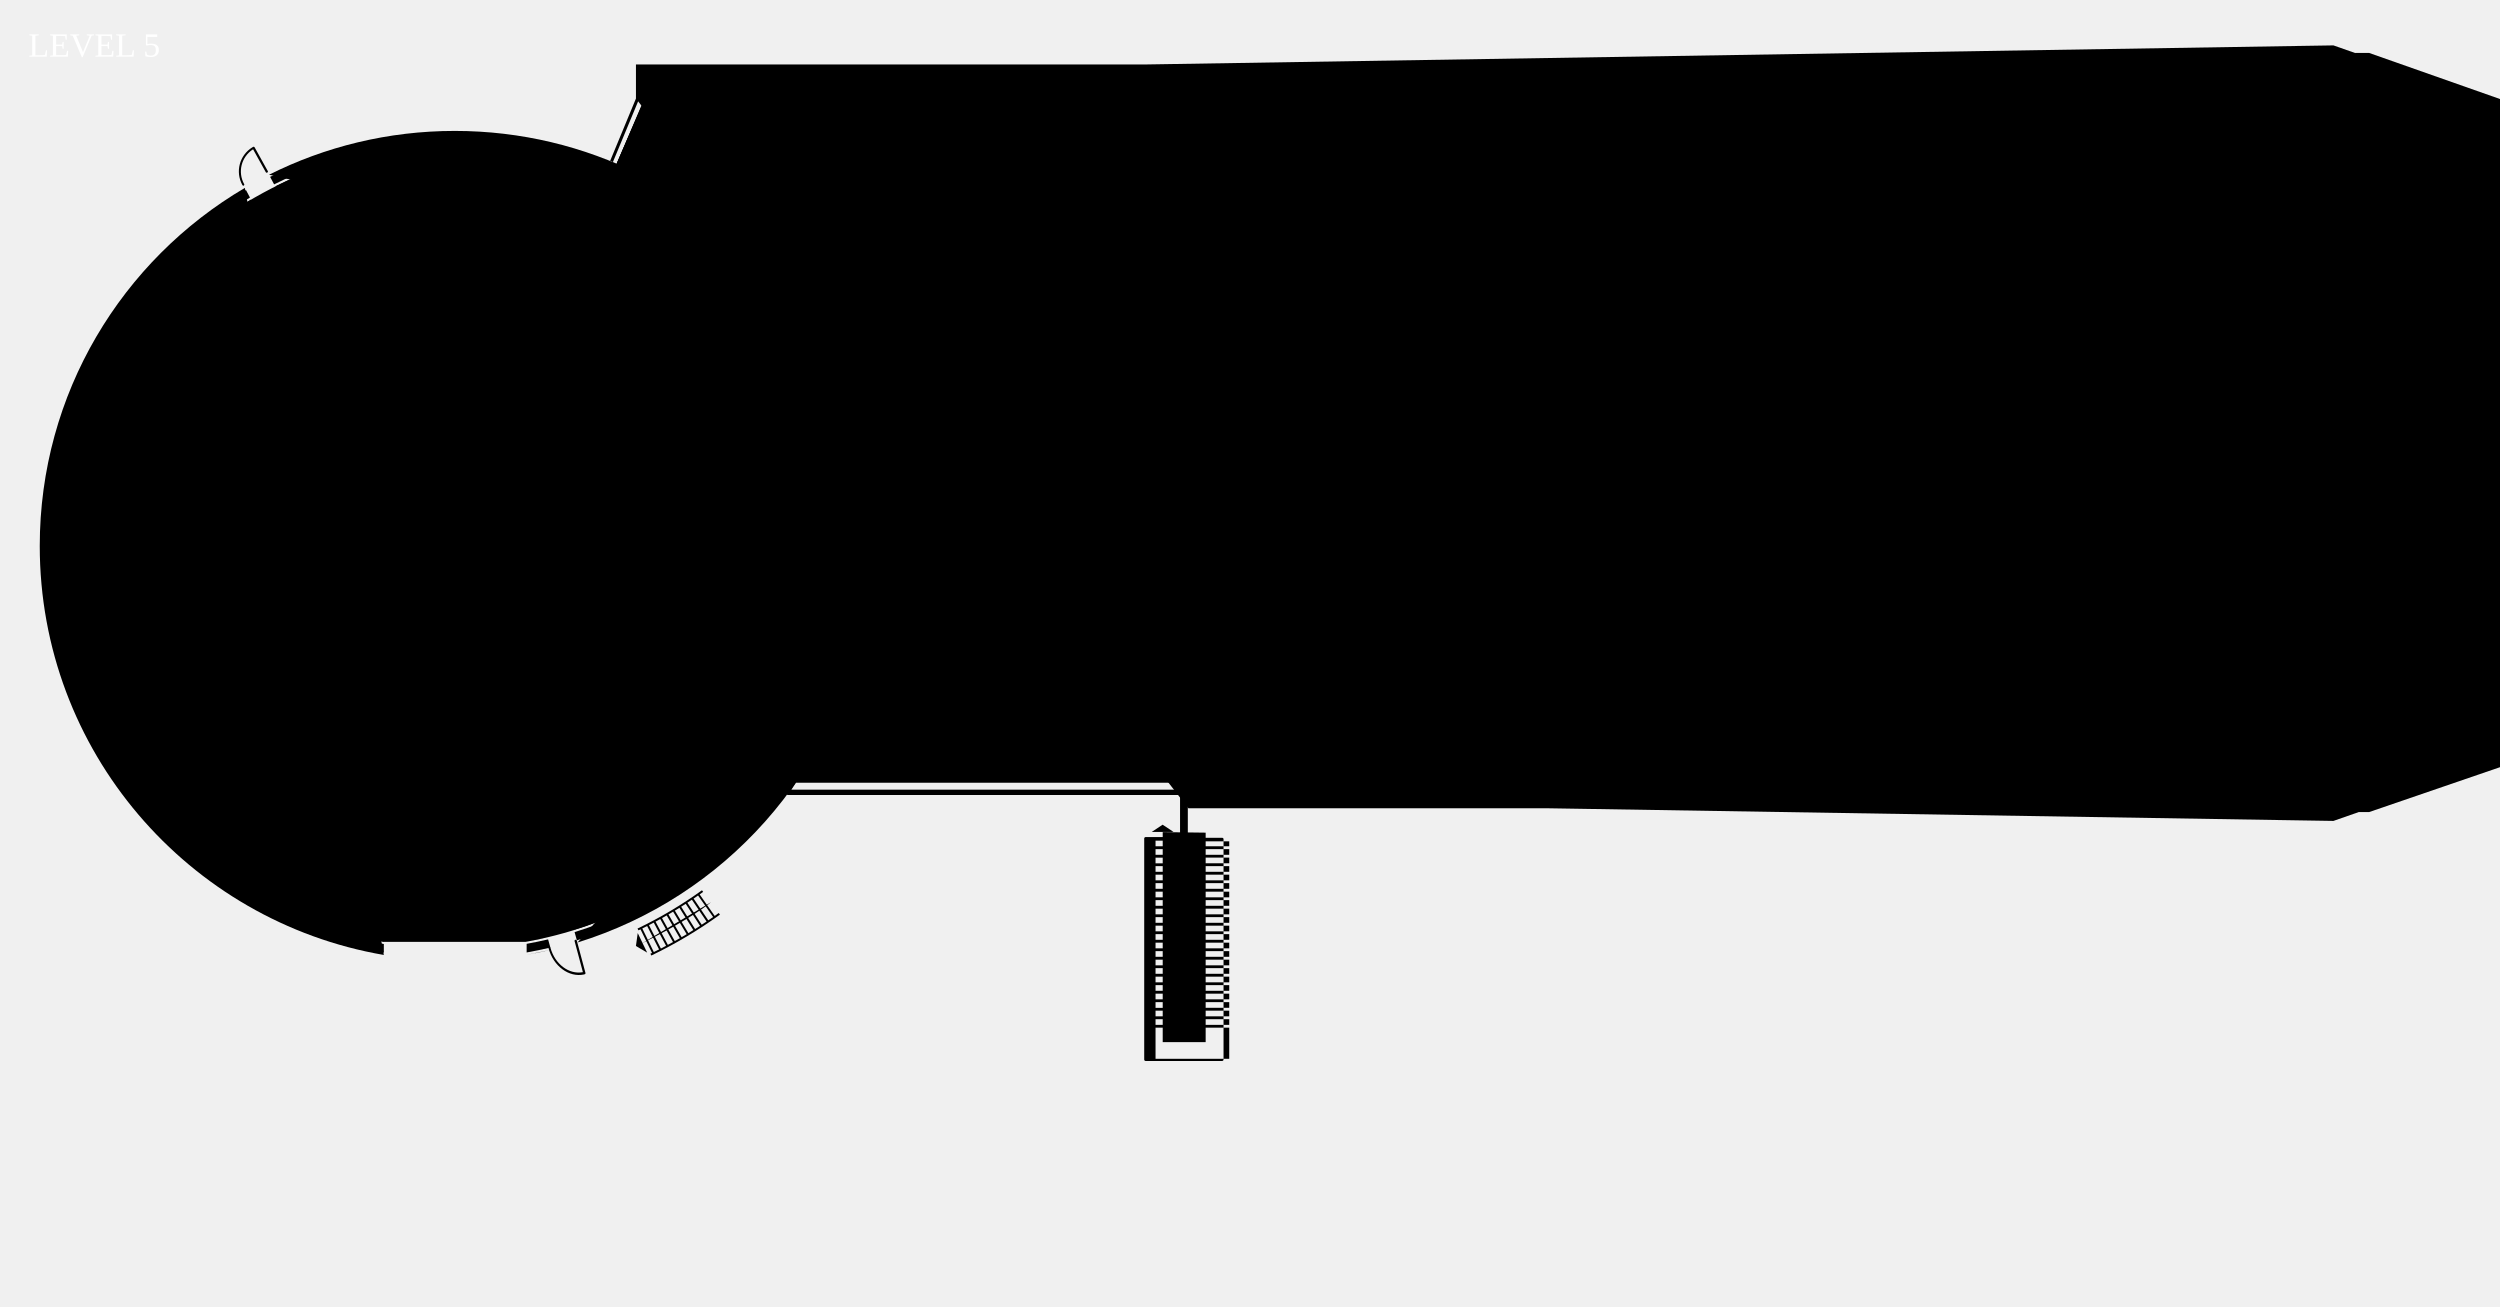
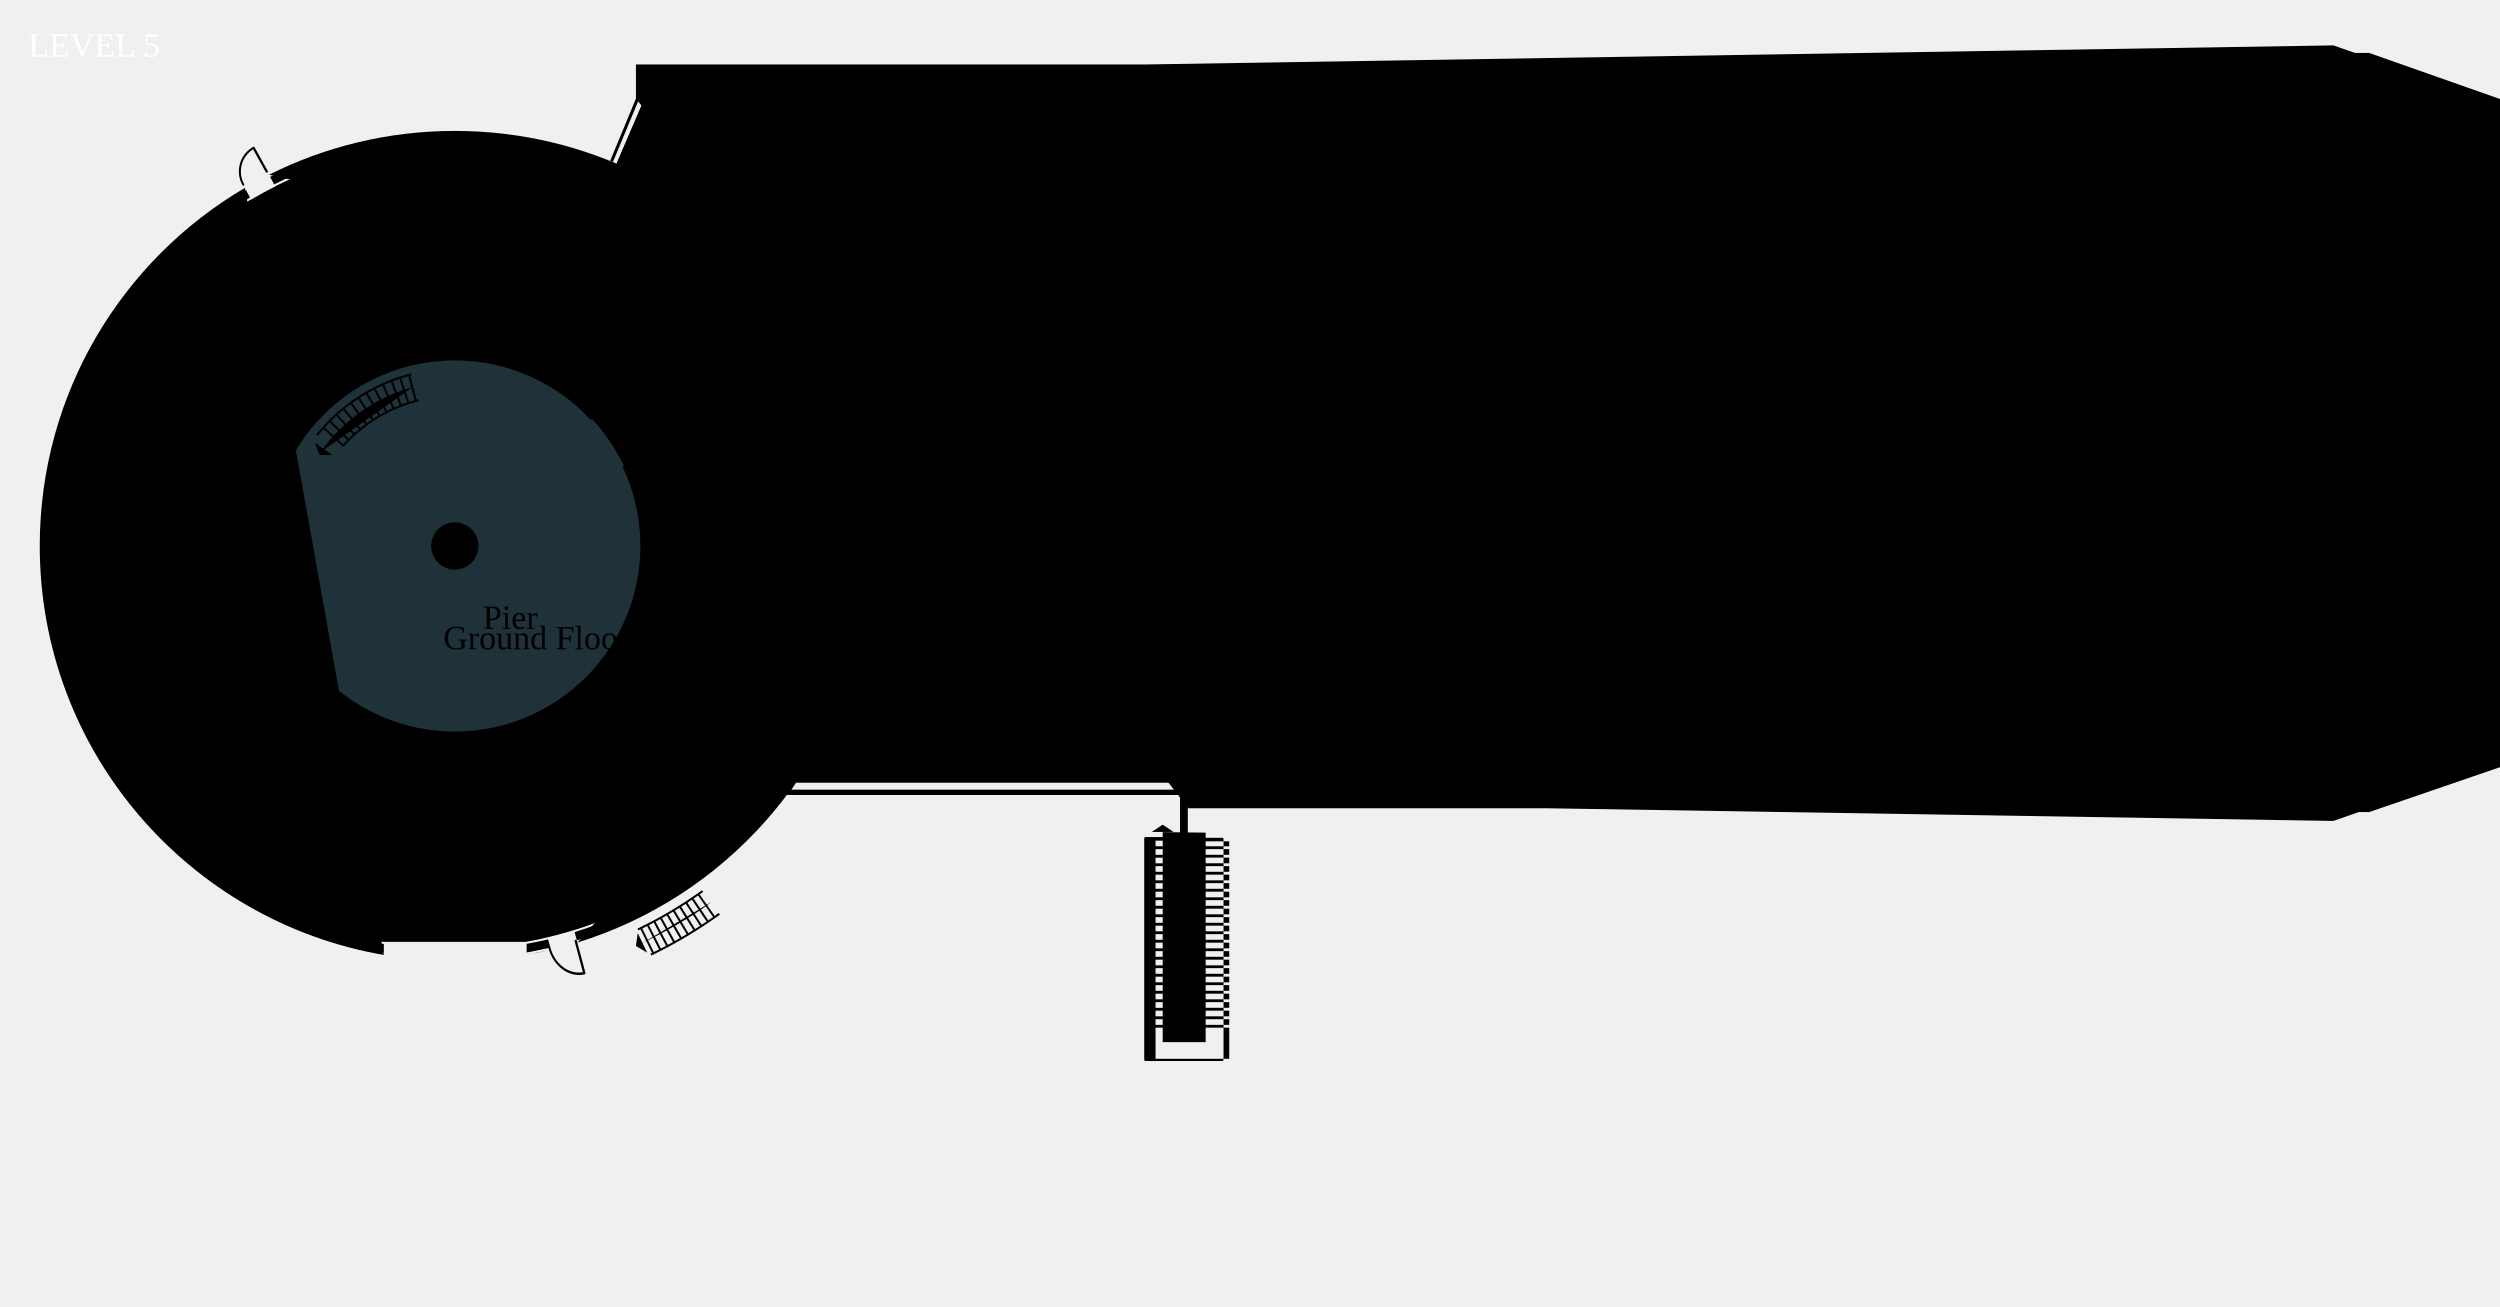
<svg xmlns="http://www.w3.org/2000/svg" viewBox="0 0 882.42 461.23">
-   <g id="Map-69" transform="translate(0,0) scale(1)">
+   <g transform="translate(0,0) scale(1)">
    <path id="Floor" class="Level5_cls6__2gaHm" d="m293.52,131.4h136l.04-79.53h-4.05v-13.81l-199.25-.09-8.6,19.81c27.52,11.83,46.13,29.36,58.03,44.34l-3.98,2.69c-25.98-32.8-66.16-53.85-111.25-53.85-78.34,0-141.85,63.51-141.85,141.85,0,69.79,50.4,127.81,116.8,139.64h50.09c57.99-10.33,103.79-55.89,114.46-113.77h23.87v-51.69h-23.86c-2.98-16.19-8.7-31.42-16.67-45.18l4.03-2.72c4.33,7.44,6.2,12.31,6.2,12.31Z" />
    <g id="Outside">
      <polyline class="Level5_cls8__Kzwyg" points="217.66 57.77 229.73 29.44 781.52 29.44 817.31 44.79 817.31 260.93 781.52 276.28 280.94 276.28 279.33 278.72 781.87 278.72 819.82 262.61 819.82 42.84 781.87 26.65 229.03 26.65 216.33 57.21 215.36 56.79 228.47 25.12 594.75 25.12 789.4 21.91 851.22 46.47 851.22 258.98 789.4 283.68 594.75 280.61 277.87 280.61" />
      <polyline class="Level5_cls8__Kzwyg" points="224.47 34.79 224.47 22.75 404.58 22.75 823.62 16.02 876.91 34.72 876.91 271.13 823.62 289.76 546.63 285.3 419.47 285.3" />
      <polyline class="Level5_cls8__Kzwyg" points="832.62 286.64 836.21 286.64 884.26 270.16 884.26 35.6 836.21 18.68 831.3 18.68" />
      <line class="Level5_cls8__Kzwyg" x1="789.4" y1="283.68" x2="781.87" y2="278.72" />
      <line class="Level5_cls8__Kzwyg" x1="851.22" y1="258.98" x2="819.82" y2="262.61" />
      <line class="Level5_cls8__Kzwyg" x1="851.22" y1="46.47" x2="819.82" y2="42.84" />
      <line class="Level5_cls8__Kzwyg" x1="789.4" y1="21.91" x2="781.87" y2="26.65" />
      <line class="Level5_cls8__Kzwyg" x1="823.62" y1="16.02" x2="797.89" y2="25.08" />
      <line class="Level5_cls8__Kzwyg" x1="876.91" y1="34.72" x2="848.14" y2="45.16" />
      <line class="Level5_cls8__Kzwyg" x1="836.21" y1="18.68" x2="834.81" y2="19.73" />
      <line class="Level5_cls8__Kzwyg" x1="884.26" y1="35.6" x2="876.98" y2="40.87" />
      <line class="Level5_cls8__Kzwyg" x1="884.26" y1="270.16" x2="877.07" y2="264.63" />
      <line class="Level5_cls8__Kzwyg" x1="876.91" y1="271.13" x2="847.96" y2="260.42" />
      <line class="Level5_cls8__Kzwyg" x1="823.62" y1="289.76" x2="797.81" y2="280.33" />
      <line class="Level5_cls8__Kzwyg" x1="836.21" y1="286.64" x2="835.07" y2="285.94" />
    </g>
    <g id="Building">
      <g id="Elevator">
        <path class="Level5_cls15__Nd5+9" d="m424.22,140.05c.28,0,.5-.22.5-.5v-5.93c0-.28-.22-.5-.5-.5h-1.82v-.67c0-.39-.31-.7-.7-.7h-1.63c-.39,0-.7.31-.7.7v.67h-1.71c-.28,0-.5.22-.5.5v1.73h-38.44v-1.73c0-.28-.22-.5-.5-.5h-1.82v-.67c0-.39-.31-.7-.7-.7h-1.63c-.39,0-.7.31-.7.7v.67h-1.71c-.28,0-.5.22-.5.5v1.73h-38.44v-1.73c0-.28-.22-.5-.5-.5h-1.82v-.67c0-.39-.31-.7-.7-.7h-1.63c-.39,0-.7.31-.7.7v.67h-1.71c-.28,0-.5.22-.5.5v1.23h-31.71l1.5,3h30.21v1.7c0,.26.21.47.47.49v106.08c-.26.02-.47.23-.47.49v1.06h-32.04l-1.5,3h33.54v1.87c0,.28.22.5.5.5h1.71v14.17c0,.39.31,0,.7,0h1.63c.39,0,.7.39.7,0v-14.17h1.82c.28,0,.5-.22.5-.5v-2.37h38.44v2.37c0,.28.22.5.5.5h1.71v14.17c0,.39.31,0,.7,0h1.63c.39,0,.7.39.7,0v-14.17h1.82c.28,0,.5-.22.5-.5v-2.37h38.44v2.37c0,.28.22.5.5.5h1.71v14.17c0,.39.31,0,.7,0h1.63c.39,0,.7.39.7,0v-14.17h1.82c.28,0,.5-.22.5-.5v-5.93c0-.28-.22-.5-.5-.5h-.03v-106.07h.03Zm-99.29-3.2h-29.36l-.5-1h29.86v1Zm0,112.84h-31.69l.5-1h31.19v1Zm97.48-111.03h.41c.28,0,.5-.22.5-.5v-3.14c0-.28-.22-.5-.5-.5h-.41v-.39h1.32v4.93h-1.32v-.39Zm-2.03-5.04v-.88h1.03v1.77h-1.03v-.89Zm-.81,1.89h2.75v2.14h-2.75v-2.14Zm1.84,3.14v108.86h-1.03v-108.86h1.03Zm-2.03,105.16h-42.97v-4.15h42.97v4.15Zm0-5.15h-42.97v-4.15h42.97v4.15Zm0-5.15h-42.97v-4.15h42.97v4.15Zm0-5.15h-42.97v-4.15h42.97v4.15Zm0-5.15h-42.97v-4.15h42.97v4.15Zm0-5.15h-42.97v-4.15h42.97v4.15Zm0-5.15h-42.97v-4.15h42.97v4.15Zm0-5.15h-42.97v-4.15h42.97v4.15Zm0-5.15h-42.97v-4.15h42.97v4.15Zm0-5.15h-42.97v-4.15h42.97v4.15Zm0-5.15h-42.97v-4.15h42.97v4.15Zm0-5.15h-42.97v-4.15h42.97v4.15Zm0-5.15h-42.97v-4.15h42.97v4.15Zm0-5.15h-42.97v-4.15h42.97v4.15Zm0-5.15h-42.97v-4.15h42.97v4.15Zm0-5.15h-42.97v-4.15h42.97v4.15Zm0-5.15h-42.97v-4.15h42.97v4.15Zm0-5.15h-42.97v-4.15h42.97v4.15Zm0-5.15h-42.97v-4.15h42.97v4.15Zm0-5.15h-42.97v-4.15h42.97v4.15Zm-1.21-11.91h1.21v.39h-.31c-.28,0-.5.22-.5.5v3.14c0,.28.22.5.5.5h.31v.39h-1.21v-4.93Zm-41.76,4.54h.41c.28,0,.5-.22.5-.5v-3.14c0-.28-.22-.5-.5-.5h-.41v-.39h1.32v4.93h-1.32v-.39Zm1.82,1.39c.28,0,.5-.22.5-.5v-2.2h38.44v2.2c0,.28.22.5.5.5h1.71v.84h-42.97v-.84h1.82Zm-3.85-6.43v-.88h1.03v1.77h-1.03v-.89Zm-.81,1.89h2.75v2.14h-2.75v-2.14Zm1.84,3.14v108.86h-1.03v-108.86h1.03Zm-2.03,105.16h-42.97v-4.15h42.97v4.15Zm0-5.15h-42.97v-4.15h42.97v4.15Zm0-5.15h-42.97v-4.15h42.97v4.15Zm0-5.15h-42.97v-4.15h42.97v4.15Zm0-5.15h-42.97v-4.15h42.97v4.15Zm0-5.15h-42.97v-4.15h42.97v4.15Zm0-5.15h-42.97v-4.15h42.97v4.15Zm0-5.15h-42.97v-4.15h42.97v4.15Zm0-5.15h-42.97v-4.15h42.97v4.15Zm0-5.15h-42.97v-4.15h42.97v4.15Zm0-5.15h-42.97v-4.15h42.97v4.15Zm0-5.15h-42.97v-4.15h42.97v4.15Zm0-5.15h-42.97v-4.15h42.97v4.15Zm0-5.15h-42.97v-4.15h42.97v4.15Zm0-5.15h-42.97v-4.15h42.97v4.15Zm0-5.15h-42.97v-4.15h42.97v4.15Zm0-5.15h-42.97v-4.15h42.97v4.15Zm0-5.15h-42.97v-4.15h42.97v4.15Zm0-5.15h-42.97v-4.15h42.97v4.15Zm0-5.15h-42.97v-4.15h42.97v4.15Zm-1.21-11.91h1.21v.39h-.31c-.28,0-.5.22-.5.5v3.14c0,.28.22.5.5.5h.31v.39h-1.21v-4.93Zm-41.76,4.54h.41c.28,0,.5-.22.5-.5v-3.14c0-.28-.22-.5-.5-.5h-.41v-.39h1.32v4.93h-1.32v-.39Zm1.82,1.39c.28,0,.5-.22.5-.5v-2.2h38.44v2.2c0,.28.22.5.5.5h1.71v.84h-42.97v-.84h1.82Zm-3.85-6.43v-.88h1.03v1.77h-1.03v-.89Zm-.81,1.89h2.75v2.14h-2.75v-2.14Zm1.84,3.14v108.86h-1.03v-108.86h1.03Zm-3.24-4.54h1.21v.39h-.31c-.28,0-.5.22-.5.5v3.14c0,.28.22.5.5.5h.31v.39h-1.21v-4.93Zm1.21,113.39h-.31c-.28,0-.5.22-.5.5v3.14c0,.28.22.5.5.5h.31v.39h-1.21v-4.93h1.21v.39Zm2.03,5.04v14.67h-1.03v-15.56h1.03v.89Zm.91-1.89h-2.75v-2.14h2.75v2.14Zm1.4,1.39h-1.32v-.39h.41c.28,0,.5-.22.5-.5v-3.14c0-.28-.22-.5-.5-.5h-.41v-.39h1.32v4.93Zm41.65-4.54h-.31c-.28,0-.5.22-.5.5v3.14c0,.28.22.5.5.5h.31v.39h-1.21v-4.93h1.21v.39Zm-1.71-1.39c-.28,0-.5.22-.5.5v1.56h-38.44v-1.56c0-.28-.22-.5-.5-.5h-1.82v-1.3h42.97v1.3h-1.71Zm3.74,6.43v14.67h-1.03v-15.56h1.03v.89Zm.91-1.89h-2.75v-2.14h2.75v2.14Zm1.4,1.39h-1.32v-.39h.41c.28,0,.5-.22.5-.5v-3.14c0-.28-.22-.5-.5-.5h-.41v-.39h1.32v4.93Zm41.65-4.54h-.31c-.28,0-.5.22-.5.5v3.14c0,.28.22.5.5.5h.31v.39h-1.21v-4.93h1.21v.39Zm-1.71-1.39c-.28,0-.5.22-.5.5v1.56h-38.44v-1.56c0-.28-.22-.5-.5-.5h-1.82v-1.3h42.97v1.3h-1.71Zm3.74,6.43v14.67h-1.03v-15.56h1.03v.89Zm.91-1.89h-2.75v-2.14h2.75v2.14Zm1.4,1.39h-1.32v-.39h.41c.28,0,.5-.22.5-.5v-3.14c0-.28-.22-.5-.5-.5h-.41v-.39h1.32v4.93Z" />
      </g>
      <g id="Wall">
        <rect class="Level5_cls8__Kzwyg" x="277.24" y="54.53" width="1.4" height="6.58" transform="translate(335.76 -220.13) rotate(90)" />
        <rect class="Level5_cls8__Kzwyg" x="292.99" y="55.15" width="1.4" height="5.34" transform="translate(351.51 -235.88) rotate(90)" />
        <rect class="Level5_cls8__Kzwyg" x="426.67" y="131.54" width="2.96" height="128.2" />
        <polygon class="Level5_cls8__Kzwyg" points="429.63 130.63 428.23 130.63 428.23 53.17 424.18 53.17 424.18 37.96 425.58 37.96 425.58 51.77 429.63 51.77 429.63 130.63" />
        <rect class="Level5_cls8__Kzwyg" x="369.09" y="-15.74" width="1.4" height="108.78" transform="translate(408.45 -331.14) rotate(90)" />
        <rect class="Level5_cls8__Kzwyg" x="297.4" y="57.68" width="6.88" height="1.4" />
        <polygon class="Level5_cls8__Kzwyg" points="297.4 37.96 297.4 39.36 314 39.36 314 57.68 311.82 57.68 311.82 59.08 314 59.08 314 75.77 315.4 75.77 315.4 37.96 297.4 37.96" />
        <polygon class="Level5_cls8__Kzwyg" points="226.33 37.86 217.66 57.77 219.22 58.42 224.64 45.54 227.17 45.54 227.17 44.19 225.2 44.19 227.26 39.26 263.31 39.26 263.31 45.54 265.31 45.54 265.31 39.21 274.19 39.21 274.19 37.86 226.33 37.86" />
        <polygon class="Level5_cls8__Kzwyg" points="386.43 130.63 385.03 130.63 385.03 98.28 315.41 98.28 315.41 99.28 314.01 99.28 314.01 95.72 315.41 95.72 315.41 96.88 386.43 96.88 386.43 130.63" />
        <polygon class="Level5_cls8__Kzwyg" points="314.01 117.07 314.01 117.94 301.48 117.94 301.48 119.34 314.01 119.34 314.01 130.47 315.41 130.47 315.41 119.34 315.41 117.94 315.41 117.07 314.01 117.07" />
        <polygon class="Level5_cls8__Kzwyg" points="288.66 121.61 291.73 119.34 293.5 119.34 293.5 117.94 291.03 117.94 287.88 120.16 288.66 121.61" />
      </g>
      <g id="DOORS">
        <path class="Level5_cls15__Nd5+9" d="m294.08,125.12c-.14,0-.25-.11-.25-.25v-6.91c0-.14.11-.25.25-.25h.07c.14,0,.25.11.25.25v6.65c3.52-.22,6.26-3.11,6.26-6.65,0-.14.11-.25.25-.25s.25.11.25.25c0,3.85-3.02,7.01-6.87,7.17-.03,0-.06,0-.09-.01-.02,0-.04.01-.06.01h-.07,0Z" />
        <path class="Level5_cls15__Nd5+9" d="m304.38,76.7v.2s0,.05.01.07c.25,4.26,3.19,7.73,7.13,8.79-3.99,1.08-6.96,4.62-7.15,8.95,0,.03.02.05.03.08-.02.04-.03.09-.03.14v.2c0,.19.15.34.34.34h9.17c.19,0,.34-.15.34-.34v-.2c0-.19-.15-.34-.34-.34h-8.81c.29-4.76,4.2-8.47,8.99-8.47.19,0,.34-.15.34-.34s-.15-.34-.34-.34c-4.69,0-8.53-3.56-8.96-8.17h8.79c.19,0,.34-.15.34-.34v-.2c0-.19-.15-.34-.34-.34h-9.17c-.19,0-.34.15-.34.34v-.03Z" />
        <g id="DOORS-2" data-name="DOORS">
          <path class="Level5_cls15__Nd5+9" d="m304.38,99.77v.18s0,.05.01.06c.25,3.9,3.19,7.08,7.13,8.05-3.99.99-6.96,4.23-7.15,8.19,0,.03.02.05.03.07-.02.04-.03.08-.03.13v.18c0,.17.15.31.34.31h9.17c.19,0,.34-.14.34-.31v-.18c0-.17-.15-.31-.34-.31h-8.81c.29-4.36,4.2-7.75,8.99-7.75.19,0,.34-.14.34-.31s-.15-.31-.34-.31c-4.69,0-8.53-3.26-8.96-7.48h8.79c.19,0,.34-.14.34-.31v-.18c0-.17-.15-.31-.34-.31h-9.17c-.19,0-.34.14-.34.31v-.03Z" />
        </g>
      </g>
      <g id="STAIRS">
        <g id="enclosure_stairs" data-name="enclosure stairs">
          <path class="Level5_cls15__Nd5+9" d="m276.32,81.93s.01,0,.02,0c.14-.13.14-.36.01-.5-4.02-4.24-8.32-8.3-12.79-12.06-3.56-3-7.31-5.89-11.12-8.56-.01,0-.02,0-.04,0-4.6-3.22-9.42-6.24-14.33-8.95-.17-.1-.38-.03-.48.14,0,0,0,.02,0,.02l-5.18,9.32s-.01,0-.02.02c0,.01,0,.03,0,.04-.03.07-.04.15-.02.22,0,0,0,0,0,.01.03.08.08.16.17.21,4.48,2.39,8.88,5.05,13.07,7.92.01,0,.02.02.03.03,3.46,2.35,6.83,4.92,10.01,7.63,0,0,0,0,0,0,0,0,0,0,0,0,4.53,3.67,8.83,7.71,12.79,12,.07.08.17.12.27.11l7.61-7.58Zm-6.96,6.1c-.6-.64-1.21-1.27-1.82-1.9l5.68-5.6c.58.59,1.17,1.18,1.74,1.78l-5.6,5.72Zm-12.68-11.88s-.02,0-.02,0c-.07-.06-.15-.12-.23-.19l5.1-6.17c.28.24.57.47.85.7,0,0,.01,0,.02,0,.34.29.67.59,1.01.88l-5.21,6.06c-.51-.43-1.01-.86-1.52-1.28Zm-11.15-18l-4.34,6.8c-.65-.41-1.31-.81-1.97-1.2l4.21-6.91c.7.43,1.4.87,2.1,1.31Zm.6.38c.7.45,1.39.89,2.08,1.35l-4.46,6.68c-.65-.42-1.3-.83-1.96-1.24l4.33-6.79Zm2.66,1.74c.68.46,1.37.92,2.04,1.38l-4.58,6.57c-.63-.43-1.27-.85-1.92-1.27l4.45-6.68Zm2.63,1.79c.67.47,1.34.95,2.01,1.44l-4.7,6.46c-.63-.45-1.26-.89-1.89-1.32l4.58-6.57Zm2.59,1.85c.66.48,1.32.98,1.97,1.47l-4.82,6.36c-.61-.46-1.23-.92-1.85-1.37l4.7-6.46Zm2.54,1.9c.65.5,1.3,1.01,1.95,1.51l-4.96,6.26c-.6-.48-1.2-.95-1.81-1.42l4.82-6.35Zm2.51,1.95c.65.51,1.28,1.03,1.92,1.56l-5.09,6.17c-.59-.49-1.18-.99-1.78-1.47l4.96-6.26Zm-16.23-11.3l-4.22,6.91c-.66-.39-1.32-.78-1.98-1.16l4.09-7.03c.71.42,1.41.84,2.11,1.27Zm15.92,21.41l5.2-6.05c.62.54,1.24,1.07,1.86,1.62l-5.31,5.93c-.58-.51-1.16-1-1.75-1.5Zm7.58-3.96c.61.55,1.22,1.11,1.83,1.68l-5.43,5.81c-.57-.53-1.14-1.04-1.72-1.56l5.31-5.93Zm-28.38-20.31c.72.4,1.43.82,2.15,1.23l-4.09,7.03c-.67-.38-1.35-.75-2.02-1.12l3.97-7.15Zm25.31,28.27l5.42-5.81c.6.56,1.18,1.13,1.77,1.71l-5.55,5.7c-.55-.54-1.09-1.08-1.65-1.6Zm2.16,2.1l5.55-5.71c.59.58,1.18,1.15,1.76,1.74l-5.67,5.6c-.54-.55-1.09-1.09-1.64-1.63Z" />
          <polygon class="Level5_cls11__O4APU" points="268.37 86.77 273.69 81.24 272.87 85.78 268.37 86.77" />
          <path class="Level5_cls7__E33zU" d="m270.93,83.91s-15.21-16.4-35.88-27.03" />
        </g>
        <g id="Stairs">
          <path class="Level5_cls15__Nd5+9" d="m419.87,295.71-3-.25h-12.5c-.28,0-.5.23-.5.51v78.02c0,.28.22.5.5.5h27c.28,0,.5-.22.5-.5v-77.78c.01-.28-.21-.5-.49-.5h-12.51v65.78h-2v-66.03Zm14.01,12.01h-11.01v-2.01h11.01v2.01Zm0,1v2h-11.01v-2h11.01Zm0,3v2h-11.01v-2h11.01Zm0,3v2h-11.01v-2h11.01Zm0,3v2h-11.01v-2h11.01Zm0,3v2h-11.01v-2h11.01Zm0,3v2h-11.01v-2h11.01Zm0,3v2h-11.01v-2h11.01Zm0,3v2h-11.01v-2h11.01Zm0,3v2.01h-11.01v-2.01h11.01Zm0,3.01v2h-11.01v-2h11.01Zm0,3v2h-11.01v-2h11.01Zm0,3v2h-11.01v-2h11.01Zm0,3v2h-11.01v-2h11.01Zm0,3v2h-11.01v-2h11.01Zm0,3v2h-11.01v-2h11.01Zm0-46.02h-11.01v-2h11.01v2Zm-11.01,49.02h11.01v2h-11.01v-2Zm11.01-52.02h-11.01v-2h11.01v2Zm-11.01,55.02h11.01v2.01h-11.01v-2.01Zm11.01-59.77v1.75h-11.01v-1.75h11.01Zm-11.01,62.78h11.01v2h-11.01v-2Zm-15,2v-2h11v2h-11Zm11-56.02v2h-11v-2h11Zm-11-1v-2h11v2h-11Zm11,4v2h-11v-2h11Zm0,3v2h-11v-2h11Zm0,3v2h-11v-2h11Zm0,3v2h-11v-2h11Zm0,3v2h-11v-2h11Zm0,3v2h-11v-2h11Zm0,3v2.01h-11v-2.01h11Zm0,3.01v2h-11v-2h11Zm0,3v2h-11v-2h11Zm0,3v2h-11v-2h11Zm0,3v2h-11v-2h11Zm0,3v2h-11v-2h11Zm0,3v2h-11v-2h11Zm0,3v2h-11v-2h11Zm0,3v2h-11v-2h11Zm0,3v2.01h-11v-2.01h11Zm0,3.01v2h-11v-2h11Zm0-55.02h-11v-2.01h11v2.01Zm0-5.01v2h-11v-1.99h11Zm-11,66.02h26.01v11h-26.01v-11Z" />
          <polygon class="Level5_cls11__O4APU" points="414.21 293.64 406.53 293.64 410.37 291.09 414.21 293.64" />
          <polyline class="Level5_cls7__E33zU" points="410.4 293.71 410.4 367.85 425.56 367.85 425.56 293.9" />
        </g>
      </g>
      <g id="Machines">
        <rect class="Level5_cls10__ryykB" x="280.55" y="43.07" width="10.86" height="13.56" />
        <rect class="Level5_cls10__ryykB" x="344.43" y="40.05" width="13.53" height="8.23" />
        <rect class="Level5_cls10__ryykB" x="357.96" y="40.05" width="14.11" height="8.23" transform="translate(730.03 88.33) rotate(180)" />
        <rect class="Level5_cls10__ryykB" x="383.08" y="40.05" width="27.13" height="8.23" />
        <rect class="Level5_cls10__ryykB" x="348.05" y="61.54" width="6.38" height="13" />
        <rect class="Level5_cls10__ryykB" x="354.43" y="61.54" width="26.86" height="13" transform="translate(735.73 136.08) rotate(180)" />
        <rect class="Level5_cls10__ryykB" x="397.19" y="61.54" width="26.05" height="13" />
        <rect class="Level5_cls10__ryykB" x="389.95" y="61.54" width="7.24" height="13" transform="translate(787.14 136.08) rotate(180)" />
        <rect class="Level5_cls10__ryykB" x="414.55" y="78.97" width="8.15" height="17.08" transform="translate(837.25 175.01) rotate(180)" />
        <rect class="Level5_cls10__ryykB" x="340.63" y="107.58" width="30.31" height="12.6" transform="translate(711.56 227.77) rotate(180)" />
        <rect class="Level5_cls10__ryykB" x="325.56" y="48.14" width="10.12" height="5.77" transform="translate(661.24 102.05) rotate(180)" />
        <rect class="Level5_cls10__ryykB" x="325.56" y="53.91" width="10.12" height="6.22" transform="translate(661.24 114.03) rotate(180)" />
        <rect class="Level5_cls10__ryykB" x="325.56" y="60.13" width="10.12" height="5.89" transform="translate(661.24 126.14) rotate(180)" />
        <g id="Crane">
          <g id="Rails">
            <rect class="Level5_cls13__bHa6j" x="425.22" y="253.91" width="321.86" height="4.58" />
            <rect class="Level5_cls13__bHa6j" x="425.22" y="46.84" width="321.86" height="4.58" />
            <rect class="Level5_cls13__bHa6j" x="625.9" y="47.71" width="4.1" height="207.27" />
            <rect class="Level5_cls13__bHa6j" x="595.64" y="47.71" width="41.37" height="2.43" />
            <path class="Level5_cls13__bHa6j" d="m597.33,50.14h1.66v4.63c0,.46-.37.83-.83.83h0c-.46,0-.83-.37-.83-.83v-4.63h0Z" />
            <path class="Level5_cls13__bHa6j" d="m598.16,249.96h0c.46,0,.83.37.83.83v3.27h-1.66v-3.27c0-.46.37-.83.83-.83Z" />
            <polygon class="Level5_cls13__bHa6j" points="606.55 254.98 606.55 50.14 596.36 50.14 596.36 53.7 601.06 53.7 601.06 251.86 596.36 251.86 596.36 254.98 606.55 254.98" />
            <rect class="Level5_cls13__bHa6j" x="595.64" y="254.98" width="41.37" height="2.43" />
            <rect class="Level5_cls13__bHa6j" x="631.63" y="50.14" width="2.16" height="204.84" />
          </g>
          <g id="CraneBody">
            <g>
              <g>
                <rect class="Level5_cls13__bHa6j" x="624.73" y="196.36" width="3.42" height="19.04" />
                <path class="Level5_cls13__bHa6j" d="m625.3,215.4h2.28v2.45c0,.63-.51,1.14-1.14,1.14h0c-.63,0-1.14-.51-1.14-1.14v-2.45h0Z" />
              </g>
              <rect class="Level5_cls13__bHa6j" x="604.26" y="214.52" width="5.05" height="2.51" />
              <rect class="Level5_cls13__bHa6j" x="604.26" y="218.38" width="5.05" height="2.51" />
            </g>
            <rect class="Level5_cls13__bHa6j" x="609.15" y="196.36" width="14.1" height="5.96" />
            <rect class="Level5_cls13__bHa6j" x="605.91" y="202.33" width="20.58" height="1.88" />
            <rect class="Level5_cls13__bHa6j" x="605.91" y="211.54" width="20.58" height="1.88" />
            <rect class="Level5_cls13__bHa6j" x="609.15" y="190.09" width="14.1" height="6.27" />
            <rect class="Level5_cls13__bHa6j" x="612.2" y="196.36" width="8.02" height="5.96" />
            <rect class="Level5_cls13__bHa6j" x="604.62" y="196.36" width="6.18" height="3.23" />
            <rect class="Level5_cls13__bHa6j" x="609.15" y="220.47" width="14.1" height="6.27" />
            <rect class="Level5_cls13__bHa6j" x="609.15" y="213.42" width="14.1" height="7.05" />
            <rect class="Level5_cls13__bHa6j" x="609.18" y="204.21" width="14.05" height="7.33" />
            <rect class="Level5_cls13__bHa6j" x="615.11" y="204.76" width="2.19" height="2.9" rx=".59" ry=".59" />
          </g>
        </g>
        <rect class="Level5_cls10__ryykB" x="201.64" y="74.42" width="21.05" height="19.23" transform="translate(371.8 247.09) rotate(-156)" />
      </g>
      <g id="SolidWall">
        <rect class="Level5_cls12__tsn2T" x="693.68" y="38.75" width="4.84" height="6.05" />
        <rect class="Level5_cls12__tsn2T" x="643.82" y="38.75" width="4.79" height="6.05" />
        <rect class="Level5_cls12__tsn2T" x="693.45" y="260.23" width="5.07" height="6.33" />
        <rect class="Level5_cls12__tsn2T" x="593.4" y="260.23" width="5.07" height="6.33" />
        <rect class="Level5_cls12__tsn2T" x="643.53" y="260.23" width="5.07" height="6.33" />
        <rect class="Level5_cls12__tsn2T" x="593.56" y="38.75" width="4.79" height="6.05" />
        <rect class="Level5_cls12__tsn2T" x="543.43" y="38.75" width="4.79" height="6.05" />
        <rect class="Level5_cls12__tsn2T" x="425.91" y="260.42" width="4.74" height="6.24" />
        <rect class="Level5_cls12__tsn2T" x="416.52" y="281.02" width="2.74" height="83.58" />
        <polygon class="Level5_cls12__tsn2T" points="294.38 132.89 429.59 132.89 429.59 132.89 429.59 130.34 429.59 130.34 293.21 130.34 294.38 132.89" />
        <rect class="Level5_cls12__tsn2T" x="483.02" y="38.61" width="4.57" height="7.82" />
        <rect class="Level5_cls12__tsn2T" x="425.75" y="38.61" width="4.67" height="7.76" />
        <rect class="Level5_cls12__tsn2T" x="543.43" y="260.23" width="5.07" height="6.33" />
        <polygon class="Level5_cls12__tsn2T" points="793.03 38.75 793.03 41.68 746.75 41.68 746.75 44.79 741.73 44.79 741.73 38.75 793.03 38.75" />
        <polygon class="Level5_cls12__tsn2T" points="793.03 266.56 793.03 263.63 746.75 263.63 746.75 260.51 741.73 260.51 741.73 266.56 793.03 266.56" />
        <polygon class="Level5_cls12__tsn2T" points="295.31 29.44 295.31 35.37 276.82 35.37 276.82 29.44 274.45 29.44 274.45 59.01 276.82 59.01 276.82 39.03 295.31 39.03 295.31 59.01 297.68 59.01 297.68 39.03 297.68 35.37 297.68 29.44 295.31 29.44" />
      </g>
    </g>
-     <g id="text">
-       <g id="t1">
-         <g>
-           <text class="Level5_cls16__d8gw+" transform="translate(395.02 107.49)">
-             <tspan x="0" y="0">General</tspan>
-             <tspan x="2.9" y="7.2">Utility</tspan>
-             <tspan x="2.62" y="14.4">Room</tspan>
-           </text>
-         </g>
-         <g>
-           <text class="Level5_cls16__d8gw+" transform="translate(320.5 114.33)">
-             <tspan x="0" y="0">Optics Maintenance</tspan>
-             <tspan x="21.16" y="7.2">Room</tspan>
-           </text>
-         </g>
-         <g>
-           <text class="Level5_cls16__d8gw+" transform="translate(366.07 197.01)">
-             <tspan x="0" y="0">80-Ton</tspan>
-             <tspan x="-8.33" y="7.2">Platform Lift</tspan>
-           </text>
-         </g>
-         <g>
-           <text class="Level5_cls16__d8gw+" transform="translate(243.52 175.26)">
-             <tspan x="0" y="0">Lower Enclosure</tspan>
-             <tspan x="4.92" y="7.2">Ground Floor</tspan>
-           </text>
-         </g>
-         <g>
-           <text class="Level5_cls16__d8gw+" transform="translate(170.45 221.96)">
-             <tspan x="0" y="0">Pier</tspan>
-             <tspan x="-14" y="7.2">Ground Floor</tspan>
-           </text>
-         </g>
-         <g>
-           <text class="Level5_cls16__d8gw+" transform="translate(36.14 177.61)">
-             <tspan x="0" y="0">Machine</tspan>
-             <tspan x="5.2" y="7.2">Shop</tspan>
-           </text>
-         </g>
-       </g>
-       <g id="t2" class="Level5_cls28__rI8gg">
-         <g>
-           <text class="Level5_cls17__OMU89" transform="translate(279.43 50.65)">
-             <tspan x="0" y="0">Elev. 2</tspan>
-           </text>
-         </g>
-       </g>
-       <g id="t2-2" data-name="t2" class="Level5_cls28__rI8gg">
-         <g>
-           <text class="Level5_cls17__OMU89" transform="translate(206.67 84.73)">
-             <tspan x="0" y="0">Elev. 3</tspan>
-           </text>
-         </g>
-       </g>
-       <g>
-         <text class="Level5_cls17__OMU89" transform="translate(300.74 111.41)">
-           <tspan x="0" y="0">Hatch</tspan>
-         </text>
-       </g>
-     </g>
    <g id="Dome">
+       <circle id="ahu-zone" fill="none" cx="160.53" cy="192.71" r="141" />
+       <circle id="underneath-tma" fill="rgb(32 50 57)" cx="160.53" cy="192.71" r="66" />
      <g>
        <line class="Level5_cls8__Kzwyg" x1="170.53" y1="192.71" x2="150.53" y2="192.71" />
        <line class="Level5_cls8__Kzwyg" x1="160.53" y1="202.71" x2="160.53" y2="182.71" />
      </g>
      <rect class="Level5_cls10__ryykB" x="300.02" y="166.9" width="23.87" height="51.69" />
      <g id="Solid_Walls" data-name="Solid Walls">
        <path class="Level5_cls14__UnV2R" d="m230.58,157.34l-10.82,7.44c4.01,8.48,6.27,17.95,6.27,27.93,0,36.12-29.38,65.5-65.5,65.5s-65.5-29.38-65.5-65.5,29.38-65.5,65.5-65.5c18.93,0,35.99,8.08,47.96,20.96l10.8-7.43c-14.39-16.26-35.39-26.53-58.76-26.53-43.29,0-78.5,35.21-78.5,78.5s35.21,78.5,78.5,78.5,78.5-35.21,78.5-78.5c0-12.72-3.06-24.73-8.45-35.37Z" />
        <circle class="Level5_cls14__UnV2R" cx="160.53" cy="192.71" r="8.35" />
        <path class="Level5_cls14__UnV2R" d="m303.92,166.9c-3.05-16.97-9.03-32.93-17.42-47.33l-2.48,1.7c8.07,13.9,13.85,29.28,16.85,45.63h3.05Z" />
        <path class="Level5_cls14__UnV2R" d="m300.87,218.59c-9.64,52.39-47.98,94.85-98.06,110.42l.81,2.89c51.34-15.93,90.62-59.54,100.3-113.31h-3.05Z" />
        <path class="Level5_cls14__UnV2R" d="m185.89,333.14v3.05c2.82-.5,5.62-1.08,8.38-1.73l-.81-2.89c-2.5.59-5.02,1.11-7.57,1.57Z" />
        <g>
          <path class="Level5_cls14__UnV2R" d="m160.53,47.01c-23.42,0-45.56,5.56-65.19,15.42l1.41,2.65c19.21-9.64,40.87-15.07,63.78-15.07,45.48,0,86.06,21.39,112.21,54.63l2.48-1.7c-26.69-34.03-68.18-55.93-114.68-55.93Z" />
          <path class="Level5_cls14__UnV2R" d="m17.83,192.71c0-52.32,28.31-98.14,70.4-122.98l-1.41-2.65C43.78,92.43,14.83,139.25,14.83,192.71c0,71.8,52.2,131.63,120.65,143.54v-3.04c-66.78-11.88-117.65-70.36-117.65-140.5Z" />
        </g>
        <path class="Level5_cls8__Kzwyg" d="m88.61,70.43c-41.84,24.67-69.93,70.19-69.93,122.28,0,69.79,50.4,127.81,116.8,139.64" />
        <path class="Level5_cls8__Kzwyg" d="m272.07,105.08c-25.97-33.01-66.27-54.22-111.54-54.22-22.79,0-44.32,5.38-63.4,14.93" />
        <path class="Level5_cls8__Kzwyg" d="m300.03,166.9c-2.98-16.21-8.72-31.44-16.7-45.22" />
        <path class="Level5_cls8__Kzwyg" d="m86.43,66.32C43.11,91.77,14.03,138.84,14.03,192.71c0,72.37,52.47,132.47,121.45,144.36" />
        <path class="Level5_cls8__Kzwyg" d="m276.01,102.57c-26.81-34.3-68.57-56.36-115.48-56.36-23.58,0-45.85,5.58-65.58,15.47" />
        <path class="Level5_cls8__Kzwyg" d="m304.76,166.9c-3.04-17.12-9.06-33.21-17.5-47.72" />
        <g>
          <path class="Level5_cls8__Kzwyg" d="m185.89,337.02c2.92-.51,5.8-1.13,8.65-1.81" />
          <path class="Level5_cls8__Kzwyg" d="m203.85,332.67c51.74-16,91.24-59.87,100.9-114.08" />
        </g>
        <path class="Level5_cls8__Kzwyg" d="m185.89,332.3c2.48-.45,4.93-.98,7.37-1.56" />
        <path class="Level5_cls8__Kzwyg" d="m202.56,328.22c49.79-15.43,87.85-57.54,97.46-109.63" />
      </g>
      <g id="Doors">
        <path class="Level5_cls15__Nd5+9" d="m228.22,135.2l.12.17s.03.04.03.07c2.27,3.86,1.73,8.61-1.08,11.83,4.11-1.39,8.77-.04,11.47,3.63.02.03.01.06.02.09.04.02.08.06.11.1l.12.17c.11.17.07.38-.1.5l-8,5.36c-.17.11-.38.07-.5-.1l-.12-.17c-.11-.17-.07-.38.1-.5l7.68-5.15c-3.03-3.98-8.61-4.93-12.79-2.13-.17.11-.38.07-.5-.1s-.07-.38.1-.5c4.09-2.74,5.36-8.09,3.04-12.36l-7.67,5.14c-.17.11-.38.07-.5-.1l-.12-.17c-.11-.17-.07-.38.1-.5l8-5.36c.17-.11.38-.07.5.1l-.02-.03Z" />
        <path class="Level5_cls15__Nd5+9" d="m285.52,96.5l.12.17s.03.04.03.07c2.27,3.86,1.73,8.61-1.08,11.83,4.11-1.39,8.77-.04,11.47,3.63.02.03.01.06.02.09.04.02.08.06.11.1l.12.17c.11.17.07.38-.1.5l-8,5.36c-.17.11-.38.07-.5-.1l-.12-.17c-.11-.17-.07-.38.1-.5l7.68-5.15c-3.03-3.98-8.61-4.93-12.79-2.13-.17.11-.38.07-.5-.1s-.07-.38.1-.5c4.09-2.74,5.36-8.09,3.04-12.36l-7.67,5.14c-.17.11-.38.07-.5-.1l-.12-.17c-.11-.17-.07-.38.1-.5l8-5.36c.17-.11.38-.07.5.1l-.02-.03Z" />
        <path class="Level5_cls15__Nd5+9" d="m89.38,51.84c.17-.1.38-.03.48.14l4.67,8.42c.1.17.03.38-.14.48l-.09.05c-.17.1-.38.03-.48-.14l-4.49-8.1c-4.14,2.64-5.53,8.01-3.14,12.33.1.17.03.38-.14.48s-.38.03-.48-.14c-2.6-4.7-1.05-10.58,3.53-13.38.03-.02.07-.04.11-.04.03-.01.04-.05.07-.06l.09-.05h0Z" />
        <path class="Level5_cls15__Nd5+9" d="m206.41,343.87c.2-.05.29-.28.23-.5l-3.04-11.35c-.06-.24-.27-.37-.45-.32l-.1.03c-.2.05-.29.28-.23.5l2.92,10.91c-4.88.93-9.89-2.82-11.45-8.63-.06-.24-.27-.37-.45-.32s-.29.28-.23.5c1.7,6.33,7.2,10.4,12.51,9.27.04-.01.08-.02.11-.05.03,0,.06,0,.09,0l.1-.03h-.01Z" />
        <path class="Level5_cls15__Nd5+9" d="m194.46,83.28c.18.08.25.29.17.47l-4.07,8.73c-.08.18-.29.25-.47.17l-.09-.04c-.18-.08-.25-.29-.17-.47l3.91-8.39c-4.57-1.8-9.73.24-11.82,4.71-.08.18-.29.25-.47.17s-.25-.29-.17-.47c2.27-4.87,7.94-7.07,12.9-5.01.04.02.07.03.1.07.03.01.06,0,.09.02l.09.04h-.01Z" />
        <line class="Level5_cls9__61jnf" x1="135.54" y1="332.37" x2="185.64" y2="332.37" />
        <line class="Level5_cls9__61jnf" x1="299.91" y1="167.02" x2="299.91" y2="218.37" />
      </g>
      <polygon class="Level5_cls8__Kzwyg" points="190.52 61.07 133.77 61.07 133.77 88.14 177.99 88.14 180.58 89.44 181.24 88.02 178.59 86.7 135.08 86.51 135.08 62.37 177.06 62.37 177.06 73.36 145.76 73.36 145.76 75.42 177.06 75.42 178.48 75.42 178.48 73.36 178.48 62.37 190.24 62.37 205.17 69.09 203.03 73.9 204.22 74.43 206.35 69.62 232.97 81.6 222.08 106.22 195.36 94.31 199.76 84.43 198.57 83.9 194.17 93.78 190.88 92.32 190.14 93.77 222.61 108.23 234.69 80.94 190.52 61.07" />
      <g id="Stairs-2" data-name="Stairs">
        <polygon class="Level5_cls20__fDJfU" points="144.96 76.14 144.96 72.81 175.57 72.81 175.57 63.13 135.84 63.13 135.84 68.47 135.84 72.81 135.84 76.14 135.84 85.83 144.96 85.83 178.52 85.83 178.52 76.14 144.96 76.14" />
        <line class="Level5_cls20__fDJfU" x1="175.48" y1="76.26" x2="175.48" y2="85.78" />
        <line class="Level5_cls20__fDJfU" x1="172.48" y1="76.26" x2="172.48" y2="85.78" />
        <line class="Level5_cls20__fDJfU" x1="169.48" y1="76.26" x2="169.48" y2="85.78" />
        <line class="Level5_cls20__fDJfU" x1="166.48" y1="76.26" x2="166.48" y2="85.78" />
        <line class="Level5_cls20__fDJfU" x1="163.48" y1="76.26" x2="163.48" y2="85.78" />
        <line class="Level5_cls20__fDJfU" x1="160.48" y1="76.26" x2="160.48" y2="85.78" />
        <line class="Level5_cls20__fDJfU" x1="157.48" y1="76.26" x2="157.48" y2="85.78" />
        <line class="Level5_cls20__fDJfU" x1="154.48" y1="76.26" x2="154.48" y2="85.78" />
        <line class="Level5_cls20__fDJfU" x1="151.48" y1="76.26" x2="151.48" y2="85.78" />
        <line class="Level5_cls20__fDJfU" x1="148.48" y1="76.26" x2="148.48" y2="85.78" />
        <line class="Level5_cls20__fDJfU" x1="145.48" y1="76.26" x2="145.48" y2="85.78" />
        <line class="Level5_cls20__fDJfU" x1="148.48" y1="63.26" x2="148.48" y2="72.78" />
        <line class="Level5_cls20__fDJfU" x1="151.48" y1="63.26" x2="151.48" y2="72.78" />
        <line class="Level5_cls20__fDJfU" x1="154.48" y1="63.26" x2="154.48" y2="72.78" />
        <line class="Level5_cls20__fDJfU" x1="157.48" y1="63.26" x2="157.48" y2="72.78" />
        <line class="Level5_cls20__fDJfU" x1="160.48" y1="63.26" x2="160.48" y2="72.78" />
        <line class="Level5_cls20__fDJfU" x1="163.48" y1="63.26" x2="163.48" y2="72.78" />
        <line class="Level5_cls20__fDJfU" x1="166.48" y1="63.26" x2="166.48" y2="72.78" />
        <line class="Level5_cls20__fDJfU" x1="169.48" y1="63.26" x2="169.48" y2="72.78" />
        <line class="Level5_cls20__fDJfU" x1="172.48" y1="63.26" x2="172.48" y2="72.78" />
        <g id="Arrow">
          <polygon class="Level5_cls11__O4APU" points="173.12 72.02 173.12 64.35 175.68 68.19 173.12 72.02" />
          <polyline class="Level5_cls7__E33zU" points="173.96 68.19 140.57 68.19 140.57 80.98 178.75 80.98" />
        </g>
      </g>
    </g>
+     <g id="text">
+       <g id="t1">
+         <g>
+           <text class="Level5_cls16__d8gw+" transform="translate(395.02 107.49)">
+             <tspan x="0" y="0">General</tspan>
+             <tspan x="2.9" y="7.2">Utility</tspan>
+             <tspan x="2.62" y="14.4">Room</tspan>
+           </text>
+         </g>
+         <g>
+           <text class="Level5_cls16__d8gw+" transform="translate(320.5 114.33)">
+             <tspan x="0" y="0">Optics Maintenance</tspan>
+             <tspan x="21.16" y="7.2">Room</tspan>
+           </text>
+         </g>
+         <g>
+           <text class="Level5_cls16__d8gw+" transform="translate(366.07 197.01)">
+             <tspan x="0" y="0">80-Ton</tspan>
+             <tspan x="-8.33" y="7.2">Platform Lift</tspan>
+           </text>
+         </g>
+         <g>
+           <text class="Level5_cls16__d8gw+" transform="translate(243.52 175.26)">
+             <tspan x="0" y="0">Lower Enclosure</tspan>
+             <tspan x="4.92" y="7.2">Ground Floor</tspan>
+           </text>
+         </g>
+         <g>
+           <text class="Level5_cls16__d8gw+" transform="translate(170.45 221.96)">
+             <tspan x="0" y="0">Pier</tspan>
+             <tspan x="-14" y="7.2">Ground Floor</tspan>
+           </text>
+         </g>
+         <g>
+           <text class="Level5_cls16__d8gw+" transform="translate(36.14 177.61)">
+             <tspan x="0" y="0">Machine</tspan>
+             <tspan x="5.2" y="7.2">Shop</tspan>
+           </text>
+         </g>
+       </g>
+       <g id="t2" class="Level5_cls28__rI8gg">
+         <g>
+           <text class="Level5_cls17__OMU89" transform="translate(279.43 50.65)">
+             <tspan x="0" y="0">Elev. 2</tspan>
+           </text>
+         </g>
+       </g>
+       <g id="t2-2" data-name="t2" class="Level5_cls28__rI8gg">
+         <g>
+           <text class="Level5_cls17__OMU89" transform="translate(206.67 84.73)">
+             <tspan x="0" y="0">Elev. 3</tspan>
+           </text>
+         </g>
+       </g>
+       <g>
+         <text class="Level5_cls17__OMU89" transform="translate(300.74 111.41)">
+           <tspan x="0" y="0">Hatch</tspan>
+         </text>
+       </g>
+     </g>
    <g id="Stairs-3" data-name="Stairs">
      <path class="Level5_cls15__Nd5+9" d="m253.68,322.26c-.47.34-.94.69-1.41,1.03l-5.32-7.59c.42-.3.83-.6,1.24-.9l-.41-.56c-7.14,5.14-14.75,9.67-22.75,13.51l.32.62c.24-.12.49-.23.73-.34l4.07,8.33c-.19.09-.39.18-.58.27l.33.64c8.52-4.1,16.61-8.94,24.21-14.43l-.43-.58Zm-22.9,13.78l-4.07-8.33c.57-.28,1.14-.56,1.71-.85l4.21,8.26c-.61.31-1.23.62-1.85.92Zm2.49-1.24l-4.21-8.26c.57-.29,1.12-.59,1.69-.89l4.35,8.19c-.61.32-1.22.65-1.83.97Zm2.46-1.3l-4.35-8.19c.56-.3,1.12-.61,1.67-.91l4.5,8.11c-.6.33-1.21.66-1.82.99Zm2.44-1.34l-4.5-8.11c.55-.31,1.11-.61,1.66-.93l4.64,8.03c-.6.34-1.2.68-1.8,1.01Zm2.42-1.37l-4.64-8.03c.55-.32,1.1-.64,1.64-.97l4.78,7.95c-.59.35-1.18.71-1.78,1.05Zm2.39-1.42l-4.78-7.95c.54-.33,1.08-.67,1.62-1l4.91,7.86c-.59.36-1.17.73-1.76,1.09Zm2.36-1.47l-4.91-7.86c.54-.34,1.08-.68,1.61-1.02l5.05,7.78c-.58.37-1.16.74-1.75,1.11Zm2.34-1.5l-5.05-7.78c.53-.35,1.06-.69,1.59-1.05l5.18,7.69c-.57.38-1.15.76-1.73,1.14Zm2.32-1.54l-5.18-7.69c.53-.36,1.05-.72,1.57-1.09l5.32,7.59c-.57.39-1.13.79-1.7,1.18Z" />
      <path class="Level5_cls15__Nd5+9" d="m111.52,153.43l.68.29c.63-.78,1.28-1.55,1.95-2.31l6.53,5.88s-.05.06-.08.09l.68.3c6.93-7.76,16.11-13.45,26.52-16.05l-.19-.68c-.18.04-.36.08-.54.12l-2.27-8.49c.16-.04.32-.08.48-.12l-.19-.69c-13.43,3.41-25.14,11.15-33.57,21.65Zm32.59-20.64l2.27,8.49c-.67.18-1.34.38-2,.59l-2.72-8.36c.81-.26,1.62-.49,2.44-.72Zm-3.11.94l2.72,8.36c-.66.22-1.32.45-1.96.69l-3.15-8.2c.79-.3,1.59-.58,2.4-.85Zm-3.06,1.11l3.15,8.2c-.65.25-1.29.52-1.92.8l-3.57-8.03c.77-.34,1.56-.66,2.35-.97Zm-3,1.27l3.57,8.03c-.63.29-1.26.59-1.88.9l-3.99-7.83c.76-.38,1.52-.75,2.29-1.1Zm-2.93,1.42l3.99,7.83c-.62.32-1.23.65-1.83,1l-4.39-7.61c.73-.42,1.48-.83,2.23-1.22Zm-2.85,1.57l4.39,7.61c-.6.35-1.19.72-1.77,1.09l-4.78-7.37c.71-.46,1.43-.9,2.16-1.33Zm-2.76,1.72l4.78,7.37c-.58.38-1.15.78-1.71,1.19l-5.16-7.11c.69-.49,1.38-.98,2.09-1.45Zm-2.67,1.86l5.16,7.11c-.56.41-1.1.84-1.65,1.27l-5.53-6.83c.66-.53,1.33-1.05,2.01-1.55Zm-2.57,1.99l5.53,6.83c-.54.44-1.06.9-1.58,1.36l-5.88-6.53c.63-.56,1.27-1.12,1.93-1.66Zm-2.46,2.13l5.88,6.53c-.51.47-1.01.95-1.51,1.44l-6.21-6.21c.6-.6,1.21-1.18,1.84-1.75Zm3.87,8.47c-.49.49-.97.99-1.44,1.51l-6.53-5.88c.57-.63,1.16-1.24,1.75-1.84l6.21,6.21Z" />
      <polygon class="Level5_cls11__O4APU" points="111.09 156.24 117.37 160.65 112.76 160.54 111.09 156.24" />
      <polygon class="Level5_cls11__O4APU" points="225.1 329.34 228.43 336.25 224.46 333.91 225.1 329.34" />
      <path class="Level5_cls7__E33zU" d="m113.22,159.56s10.4-16.95,32.37-22.88" />
      <path class="Level5_cls7__E33zU" d="m226.66,332.93s16.26-7.95,24.35-14.51" />
    </g>
    <rect class="Level5_cls20__fDJfU" x="300.8" y="103.95" width="12.14" height="12.05" />
  </g>
  <text fill="white" x="10" y="20">LEVEL 5</text>
</svg>
